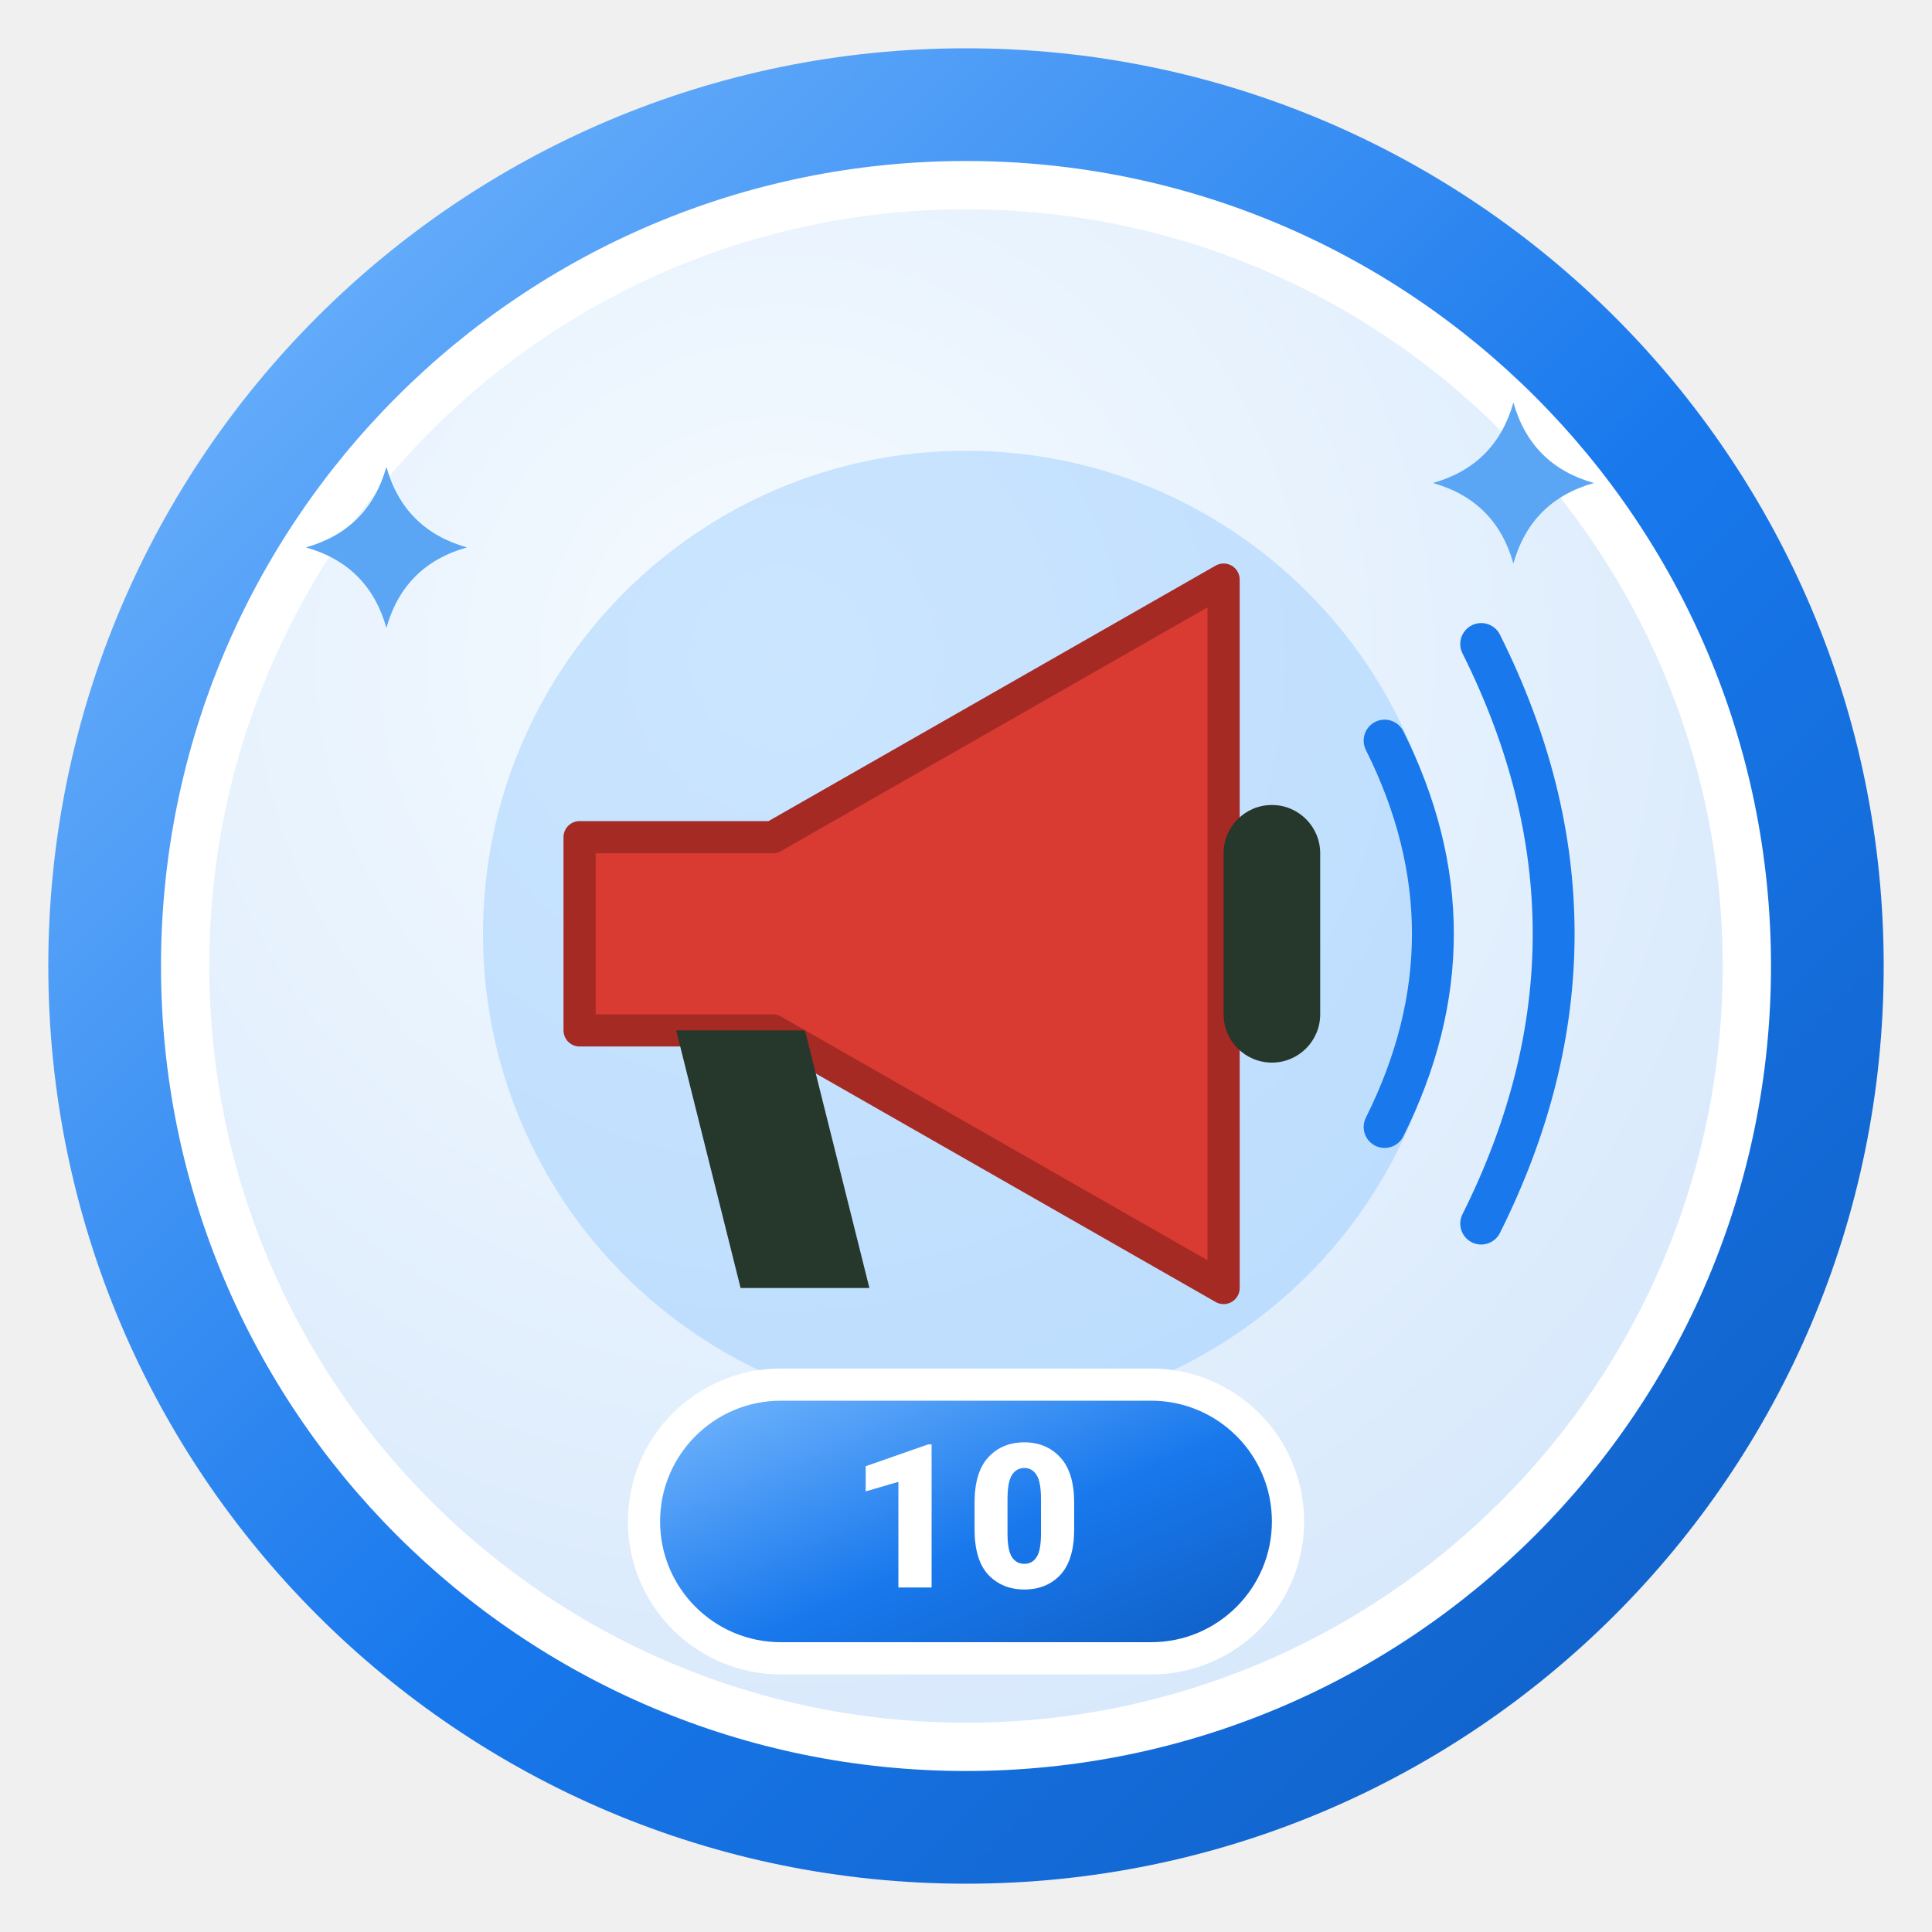
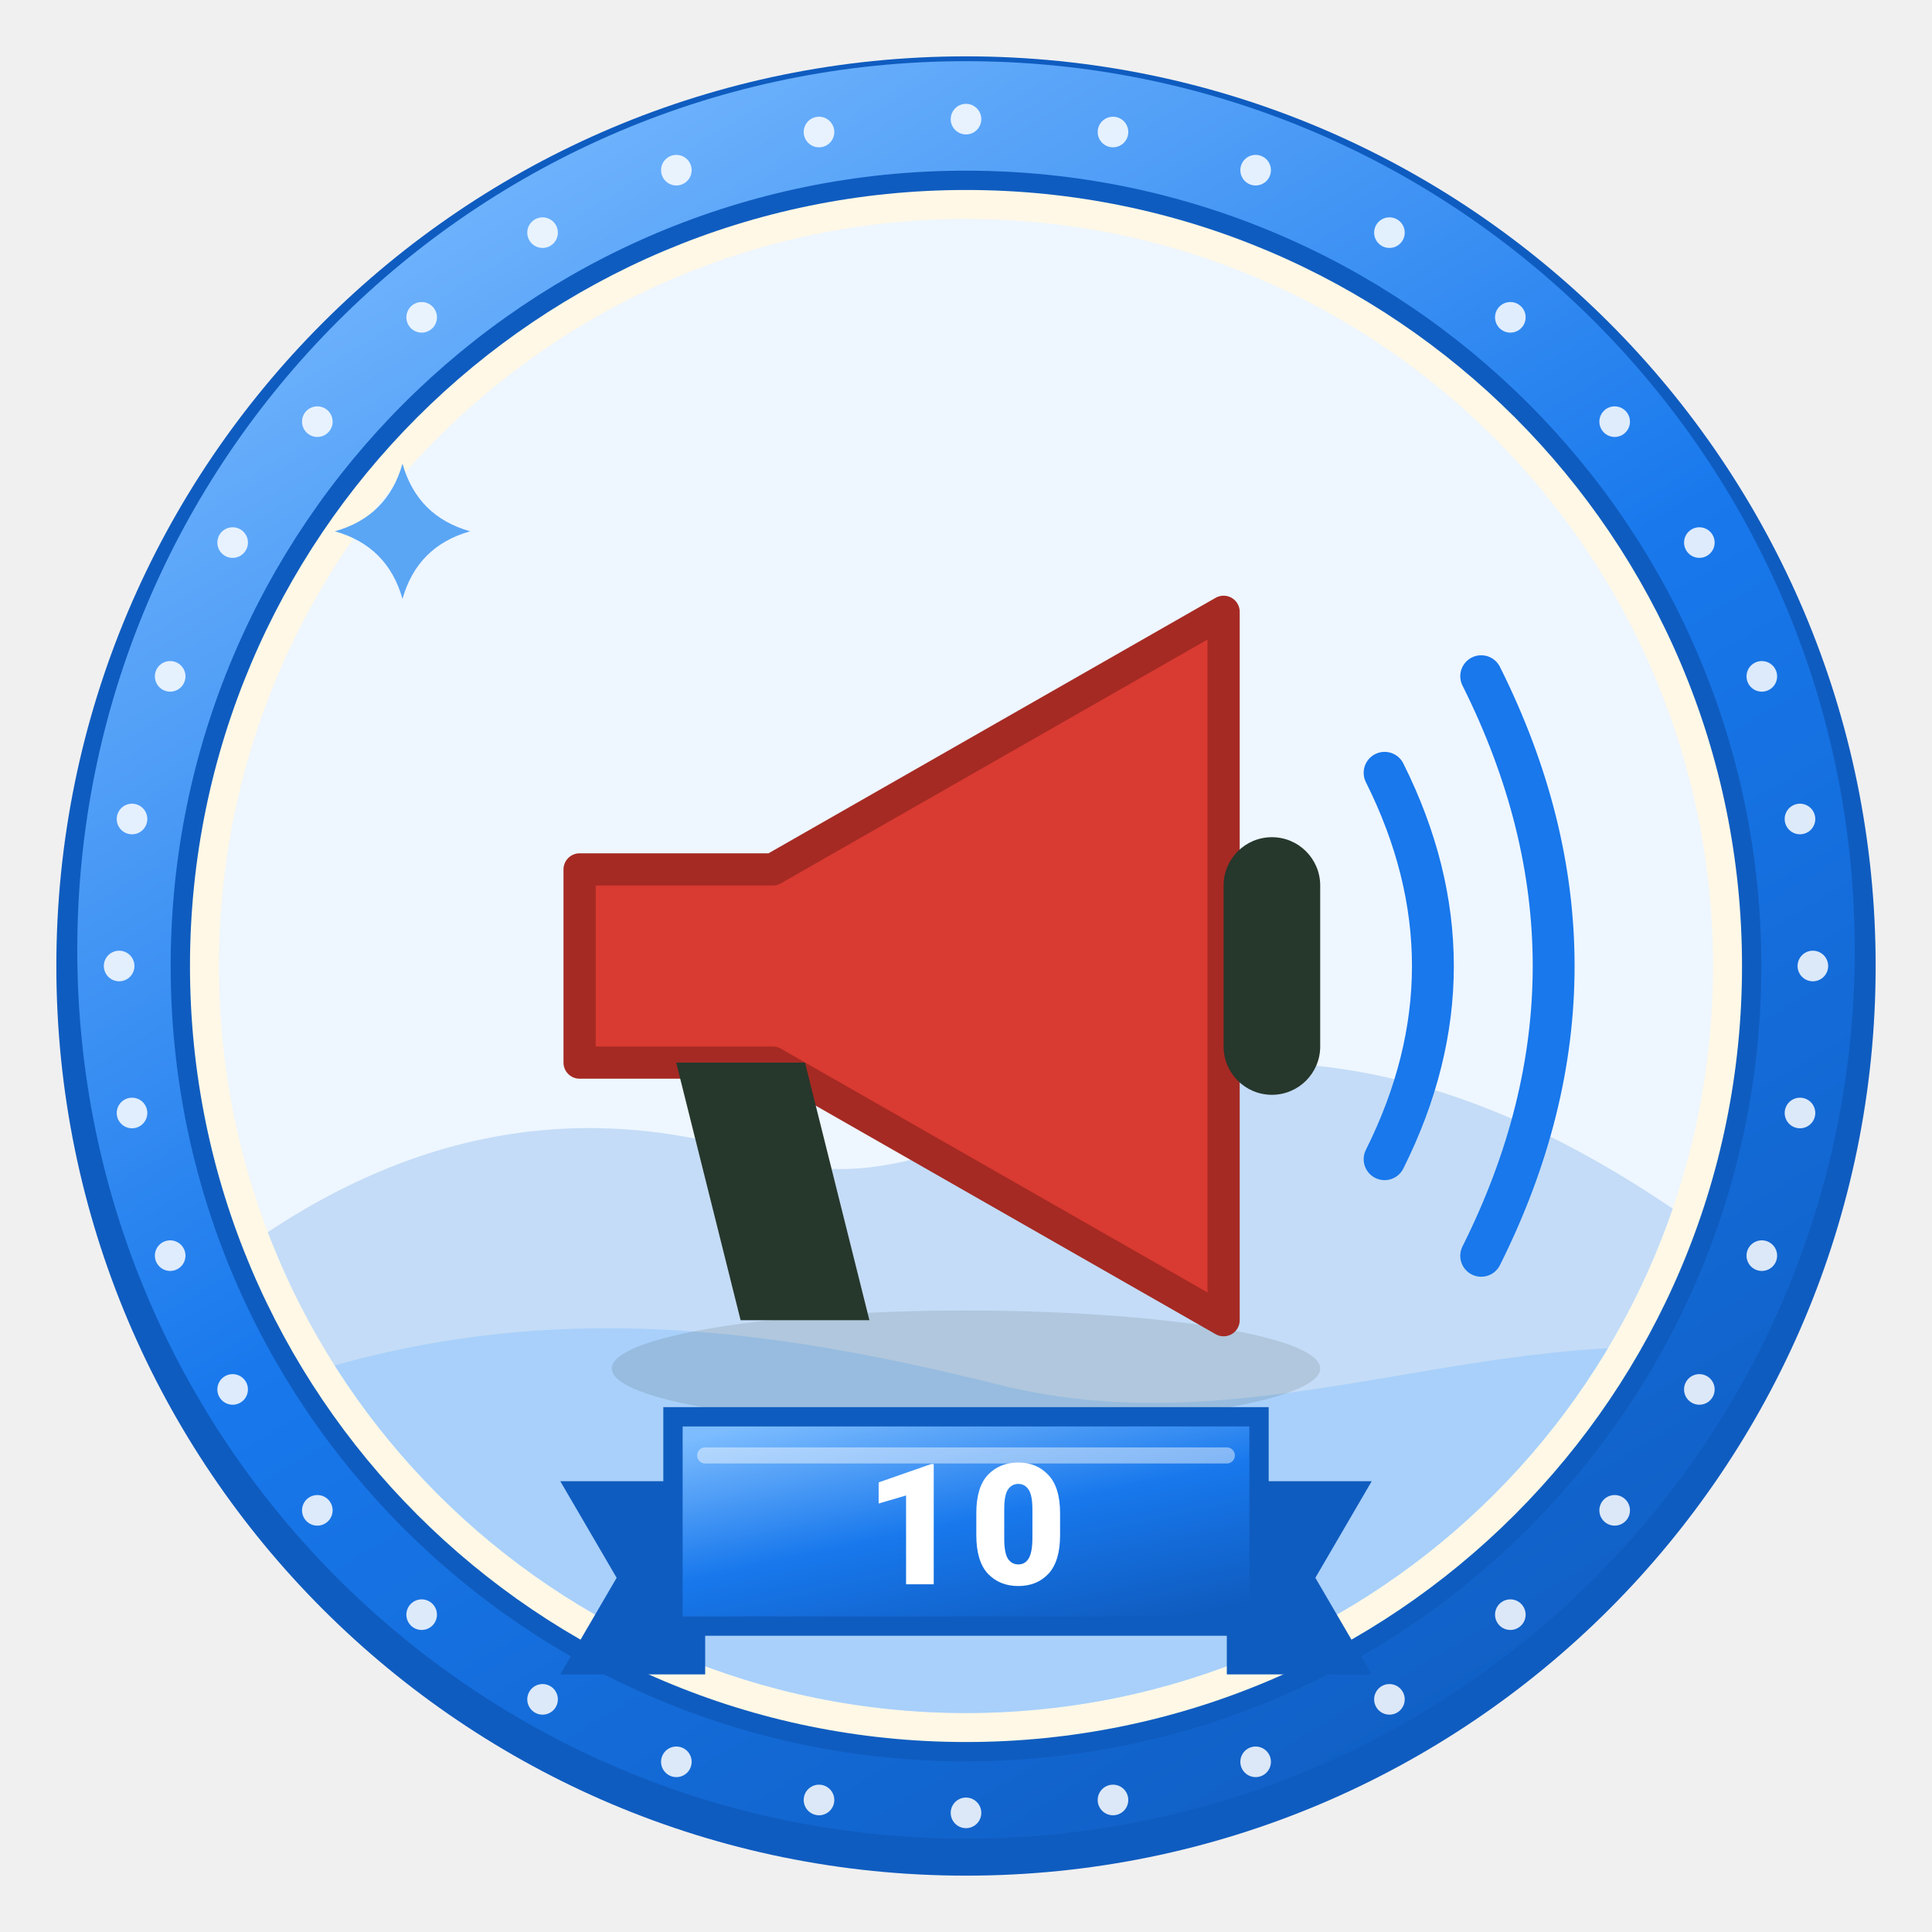
<svg xmlns="http://www.w3.org/2000/svg" viewBox="0 0 120 120" class="bx-badge bx-badge-rare" data-badge="share-10">
  <style>.b-float{animation:b-float 4.8s ease-in-out infinite}
.b-sway{animation:b-sway 5.6s ease-in-out infinite;transform-box:fill-box;transform-origin:50% 100%}
.b-pulse{animation:b-pulse 3.6s ease-in-out infinite}
.b-twinkle{animation:b-twinkle 2.8s ease-in-out infinite;transform-box:fill-box;transform-origin:center}
.b-spin{animation:b-spin 28s linear infinite;transform-origin:60px 60px}
.b-blink{animation:b-blink 5.2s 1.2s infinite;transform-box:fill-box;transform-origin:center;transform:scaleY(0)}
@keyframes b-float{0%,100%{transform:translateY(0)}50%{transform:translateY(-2.5px)}}
@keyframes b-sway{0%,100%{transform:rotate(-3deg)}50%{transform:rotate(3deg)}}
@keyframes b-pulse{0%,100%{opacity:.55}50%{opacity:1}}
@keyframes b-twinkle{0%,100%{opacity:.25;transform:scale(.7)}50%{opacity:1;transform:scale(1)}}
@keyframes b-spin{to{transform:rotate(360deg)}}
@keyframes b-blink{0%,92%,100%{transform:scaleY(0)}95%{transform:scaleY(1)}}
@media (prefers-reduced-motion:reduce){.b-float,.b-sway,.b-pulse,.b-twinkle,.b-spin,.b-blink{animation:none}}</style>
  <defs>
-     <radialGradient id="bx-share-10-bg" cx=".38" cy=".3" r=".85">
-       <stop offset="0" stop-color="#f6fbff" />
-       <stop offset="1" stop-color="#d3e6fb" />
-     </radialGradient>
-     <linearGradient id="bx-share-10-ring" x1="0" y1="0" x2="1" y2="1">
+     <linearGradient id="bx-share-10-ring" x1=".2" y1="0" x2=".8" y2="1">
      <stop offset="0" stop-color="#7cbcff" />
-       <stop offset=".55" stop-color="#1878ec" />
+       <stop offset=".5" stop-color="#1878ec" />
      <stop offset="1" stop-color="#0f5cc0" />
    </linearGradient>
    <clipPath id="bx-share-10-clip">
-       <circle cx="60" cy="60" r="47" />
+       <circle cx="60" cy="60" r="46.4" />
    </clipPath>
    <radialGradient id="bx-share-10-crown" cx=".4" cy=".28" r=".85">
      <stop offset="0" stop-color="#6fc055" />
      <stop offset=".65" stop-color="#3f9440" />
      <stop offset="1" stop-color="#2d7a33" />
    </radialGradient>
  </defs>
-   <circle cx="60" cy="60" r="57" fill="url(#bx-share-10-ring)" />
-   <circle cx="60" cy="60" r="50" fill="#fff" />
-   <circle cx="60" cy="60" r="47" fill="url(#bx-share-10-bg)" />
+   <circle cx="60" cy="60" r="56.5" fill="#0f5cc0" />
+   <circle cx="60" cy="59" r="55.2" fill="url(#bx-share-10-ring)" />
+   <path d="M17.5 46A44.5 44.5 0 0 1 102.5 46" fill="none" stroke="#7cbcff" stroke-width="2.2" stroke-linecap="round" opacity=".9" />
+   <circle cx="112.6" cy="60" r=".95" fill="#fff" opacity=".85" />
+   <circle cx="111.8" cy="69.13" r=".95" fill="#fff" opacity=".85" />
+   <circle cx="109.43" cy="77.99" r=".95" fill="#fff" opacity=".85" />
+   <circle cx="105.55" cy="86.3" r=".95" fill="#fff" opacity=".85" />
+   <circle cx="100.29" cy="93.81" r=".95" fill="#fff" opacity=".85" />
+   <circle cx="93.81" cy="100.29" r=".95" fill="#fff" opacity=".85" />
+   <circle cx="86.3" cy="105.55" r=".95" fill="#fff" opacity=".85" />
+   <circle cx="77.99" cy="109.43" r=".95" fill="#fff" opacity=".85" />
+   <circle cx="69.13" cy="111.8" r=".95" fill="#fff" opacity=".85" />
+   <circle cx="60" cy="112.6" r=".95" fill="#fff" opacity=".85" />
+   <circle cx="50.87" cy="111.8" r=".95" fill="#fff" opacity=".85" />
+   <circle cx="42.01" cy="109.43" r=".95" fill="#fff" opacity=".85" />
+   <circle cx="33.7" cy="105.55" r=".95" fill="#fff" opacity=".85" />
+   <circle cx="26.19" cy="100.29" r=".95" fill="#fff" opacity=".85" />
+   <circle cx="19.71" cy="93.81" r=".95" fill="#fff" opacity=".85" />
+   <circle cx="14.45" cy="86.3" r=".95" fill="#fff" opacity=".85" />
+   <circle cx="10.57" cy="77.99" r=".95" fill="#fff" opacity=".85" />
+   <circle cx="8.2" cy="69.13" r=".95" fill="#fff" opacity=".85" />
+   <circle cx="7.4" cy="60" r=".95" fill="#fff" opacity=".85" />
+   <circle cx="8.2" cy="50.87" r=".95" fill="#fff" opacity=".85" />
+   <circle cx="10.57" cy="42.01" r=".95" fill="#fff" opacity=".85" />
+   <circle cx="14.45" cy="33.7" r=".95" fill="#fff" opacity=".85" />
+   <circle cx="19.71" cy="26.19" r=".95" fill="#fff" opacity=".85" />
+   <circle cx="26.19" cy="19.71" r=".95" fill="#fff" opacity=".85" />
+   <circle cx="33.7" cy="14.45" r=".95" fill="#fff" opacity=".85" />
+   <circle cx="42.01" cy="10.57" r=".95" fill="#fff" opacity=".85" />
+   <circle cx="50.87" cy="8.2" r=".95" fill="#fff" opacity=".85" />
+   <circle cx="60" cy="7.4" r=".95" fill="#fff" opacity=".85" />
+   <circle cx="69.13" cy="8.2" r=".95" fill="#fff" opacity=".85" />
+   <circle cx="77.99" cy="10.57" r=".95" fill="#fff" opacity=".85" />
+   <circle cx="86.3" cy="14.45" r=".95" fill="#fff" opacity=".85" />
+   <circle cx="93.81" cy="19.71" r=".95" fill="#fff" opacity=".85" />
+   <circle cx="100.29" cy="26.19" r=".95" fill="#fff" opacity=".85" />
+   <circle cx="105.55" cy="33.7" r=".95" fill="#fff" opacity=".85" />
+   <circle cx="109.43" cy="42.01" r=".95" fill="#fff" opacity=".85" />
+   <circle cx="111.8" cy="50.87" r=".95" fill="#fff" opacity=".85" />
+   <circle cx="60" cy="60" r="49.4" fill="#0f5cc0" />
+   <circle cx="60" cy="60" r="48.2" fill="#fff8e6" />
  <g clip-path="url(#bx-share-10-clip)">
-     <circle class="b-pulse" cx="60" cy="58" r="30" fill="#7cbcff" opacity=".35" />
-     <g class="b-sway">
-       <path d="M36 52H48L76 36V80L48 64H36Z" fill="#d93a31" stroke="#a52a23" stroke-width="2" stroke-linejoin="round" />
-       <path d="M42 64L46 80H54L50 64" fill="#26372c" />
-       <rect x="76" y="50" width="6" height="16" rx="3" fill="#26372c" />
-     </g>
-     <g class="b-pulse">
-       <path d="M86 46Q92 58 86 70M92 40Q101 58 92 76" stroke="#1878ec" stroke-width="2.6" stroke-linecap="round" fill="none" />
+     <circle cx="60" cy="60" r="46.4" fill="#eef6ff" />
+     <path d="M12 80C24 70 36 68 48 72C58 75 66 66 78 66C90 66 100 72 108 78V108H12Z" fill="#c4dcf7" />
+     <path d="M12 88C30 80 46 82 62 86C78 90 92 82 108 84V108H12Z" fill="#7cbcff" opacity=".38" />
+     <ellipse cx="60" cy="85" rx="22" ry="3.6" fill="#26372c" opacity=".13" />
+     <g transform="translate(0 2)">
+       <g class="b-sway">
+         <path d="M36 52H48L76 36V80L48 64H36Z" fill="#d93a31" stroke="#a52a23" stroke-width="2" stroke-linejoin="round" />
+         <path d="M42 64L46 80H54L50 64" fill="#26372c" />
+         <rect x="76" y="50" width="6" height="16" rx="3" fill="#26372c" />
+       </g>
+       <g class="b-pulse">
+         <path d="M86 46Q92 58 86 70M92 40Q101 58 92 76" stroke="#1878ec" stroke-width="2.6" stroke-linecap="round" fill="none" />
+       </g>
    </g>
  </g>
-   <path class="b-twinkle" style="animation-delay:0s" fill="#5aa6f5" d="M24 29Q25.1 32.9 29 34Q25.1 35.1 24 39Q22.9 35.1 19 34Q22.9 32.9 24 29Z" />
-   <path class="b-twinkle" style="animation-delay:0.7s" fill="#5aa6f5" d="M94 25Q95.1 28.9 99 30Q95.1 31.1 94 35Q92.9 31.1 89 30Q92.9 28.9 94 25Z" />
+   <path class="b-twinkle" style="animation-delay:0s" fill="#5aa6f5" d="M25 28.8Q25.924 32.076 29.2 33Q25.924 33.924 25 37.2Q24.076 33.924 20.8 33Q24.076 32.076 25 28.8Z" />
  <g>
-     <rect x="40" y="86" width="40" height="17" rx="8.5" fill="url(#bx-share-10-ring)" stroke="#fff" stroke-width="2" />
-     <text x="60" y="98.6" text-anchor="middle" font-family="system-ui,-apple-system,'Segoe UI',Roboto,Arial,sans-serif" font-size="12.5" font-weight="800" fill="#fff">10</text>
+     <path d="M34.8 92L43.8 92L43.8 104L34.8 104L38.3 98Z" fill="#0f5cc0" />
+     <path d="M85.2 92L76.2 92L76.2 104L85.2 104L81.7 98Z" fill="#0f5cc0" />
+     <path d="M41.8 88H78.2V101H41.8Z" fill="url(#bx-share-10-ring)" stroke="#0f5cc0" stroke-width="1.2" />
+     <path d="M43.8 90.4H76.2" stroke="#fff" stroke-width="1" opacity=".45" stroke-linecap="round" />
+     <text x="60" y="98.4" text-anchor="middle" font-family="system-ui,-apple-system,'Segoe UI',Roboto,Arial,sans-serif" font-size="10.5" font-weight="800" letter-spacing=".4" fill="#fff">10</text>
  </g>
</svg>
